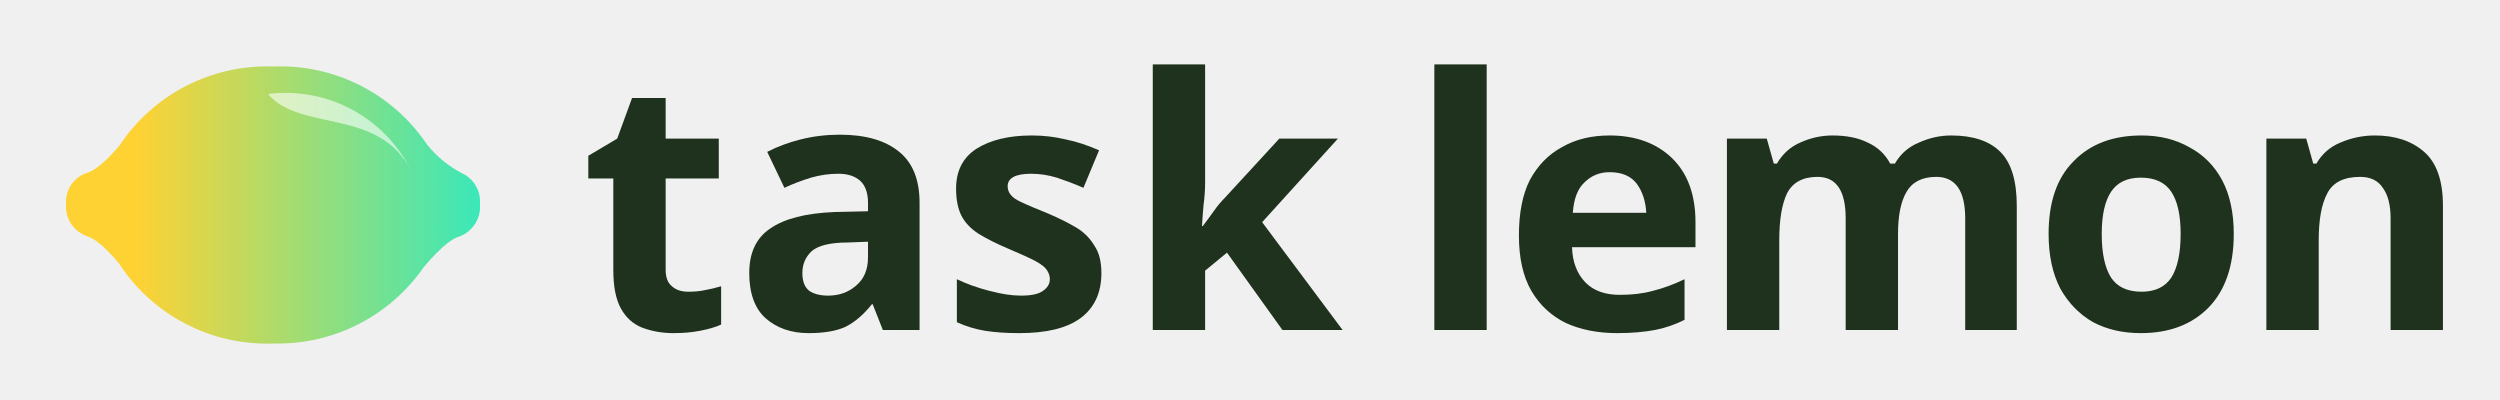
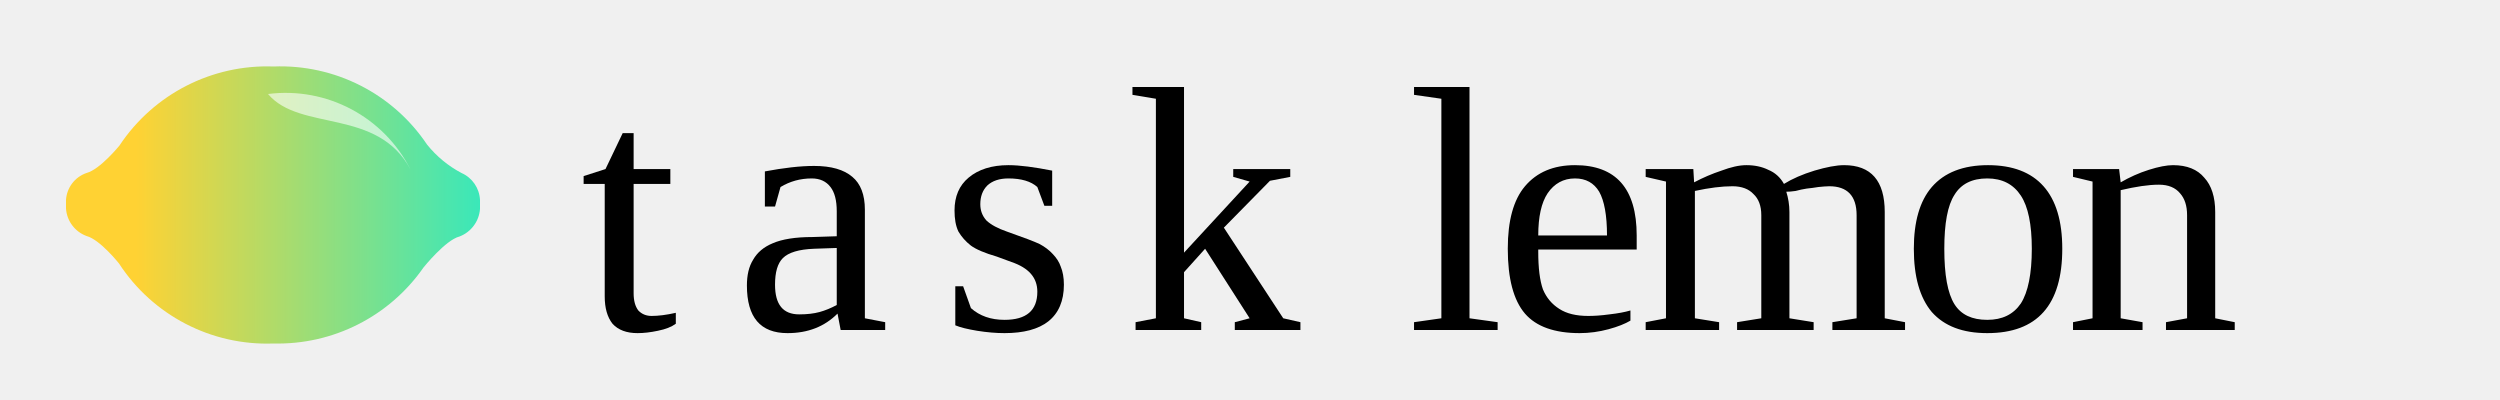
<svg xmlns="http://www.w3.org/2000/svg" viewBox="0 0 50 8" class="textLogo">
  <defs>
    <linearGradient id="a" x1="-82.73" y1="-207.07" x2="-81.71" y2="-207.07" gradientTransform="matrix(-8.71 0 0 7.24 -708.97 1503.07)" gradientUnits="userSpaceOnUse">
      <stop offset="0" stop-color="#00eee1" />
      <stop offset="1" stop-color="#ffd233" />
    </linearGradient>
  </defs>
  <path d="M9.23 3.46a2.2 2.2 0 0 1-.69-.57 3.53 3.53 0 0 0-3.07-1.56 3.54 3.54 0 0 0-3.08 1.58s-.39.48-.66.55a.61.61 0 0 0-.41.54v.17a.63.63 0 0 0 .41.55c.27.07.65.55.65.55a3.53 3.53 0 0 0 3.09 1.6 3.55 3.55 0 0 0 3-1.52s.44-.55.72-.62a.64.64 0 0 0 .41-.55V4a.62.62 0 0 0-.37-.54Z" fill="url(#a)" />
  <path d="M5.36 1.88a2.8 2.8 0 0 1 2.85 1.51C7.55 2.15 6 2.64 5.36 1.88Z" fill="#fff" fill-opacity=".6" />
-   <text transform="translate(11.61 6.6)" font-size="7" fill="#1f321d" font-family="WorkSans-Bold, Work Sans" font-weight="700" letter-spacing=".01em" style="isolation:isolate">t<tspan x="3.08" y="0">a</tspan>
+   <text transform="translate(11.61 6.6)" font-size="7" letter-spacing=".01em" style="isolation:isolate">t<tspan x="3.08" y="0">a</tspan>
    <tspan x="7.2" y="0" letter-spacing="0em">s</tspan>
    <tspan x="10.9" y="0" letter-spacing="-.05em">k</tspan>
  </text>
-   <text transform="translate(28.14 6.6)" font-size="7" fill="#1f321d" font-family="WorkSans-Bold, Work Sans" font-weight="700" letter-spacing="-.03em" style="isolation:isolate">lemon</text>
+   <text transform="translate(28.14 6.6)" font-size="7" letter-spacing="-.03em" style="isolation:isolate">lemon</text>
</svg>
